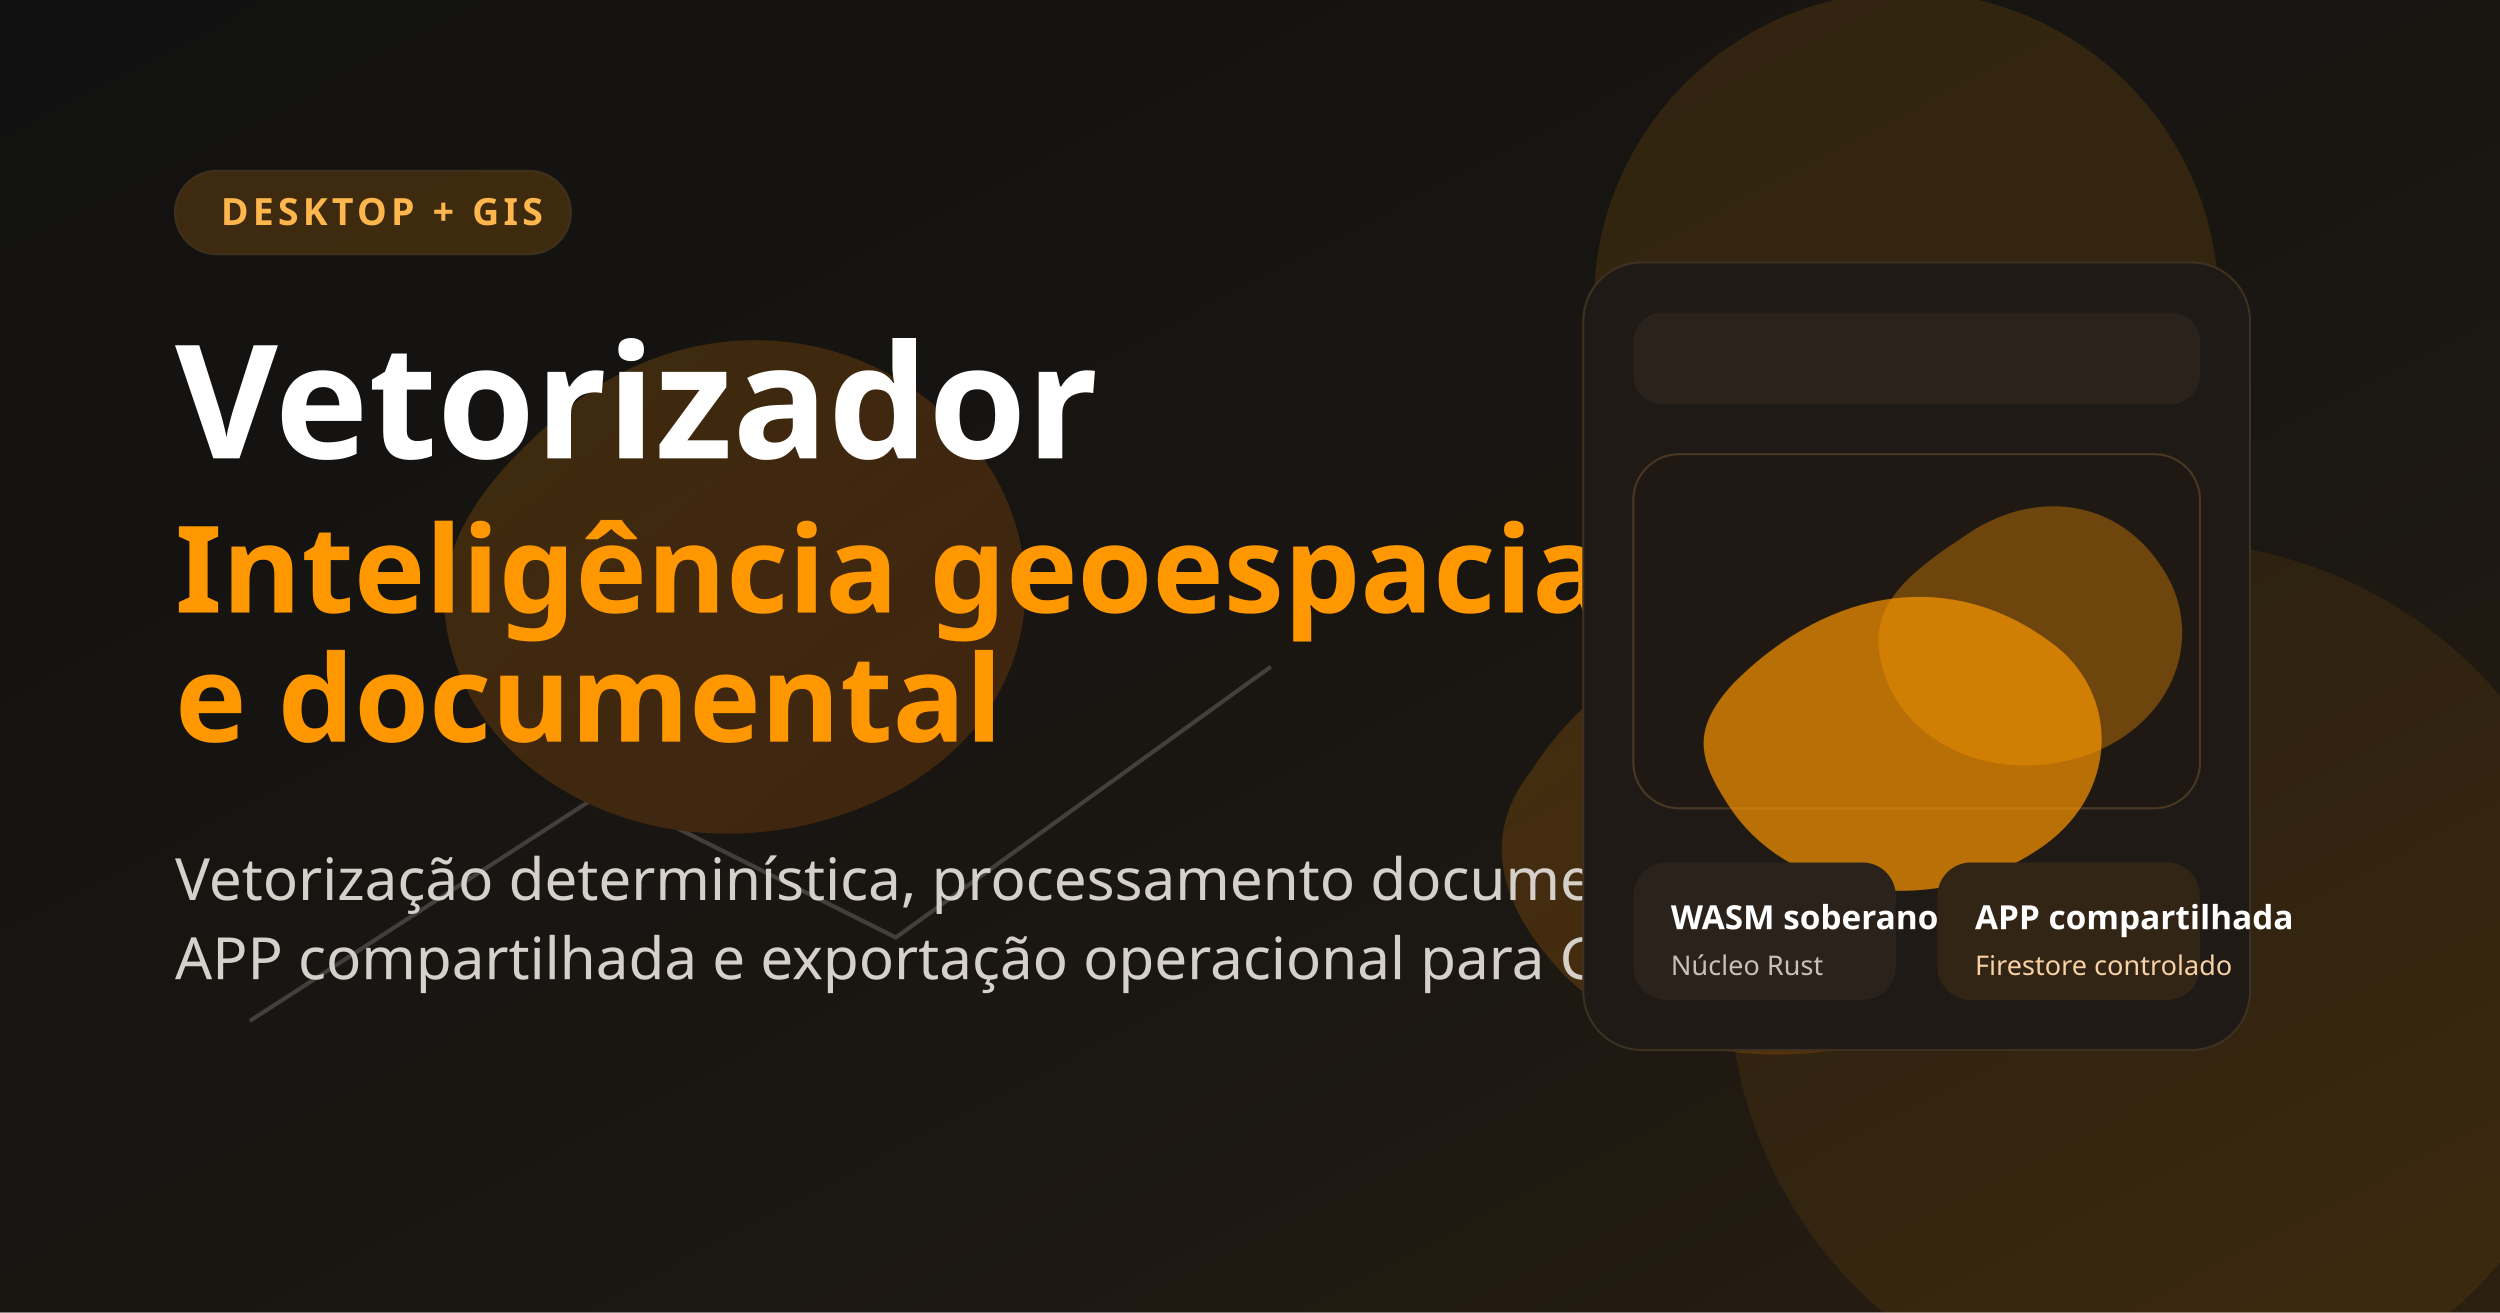
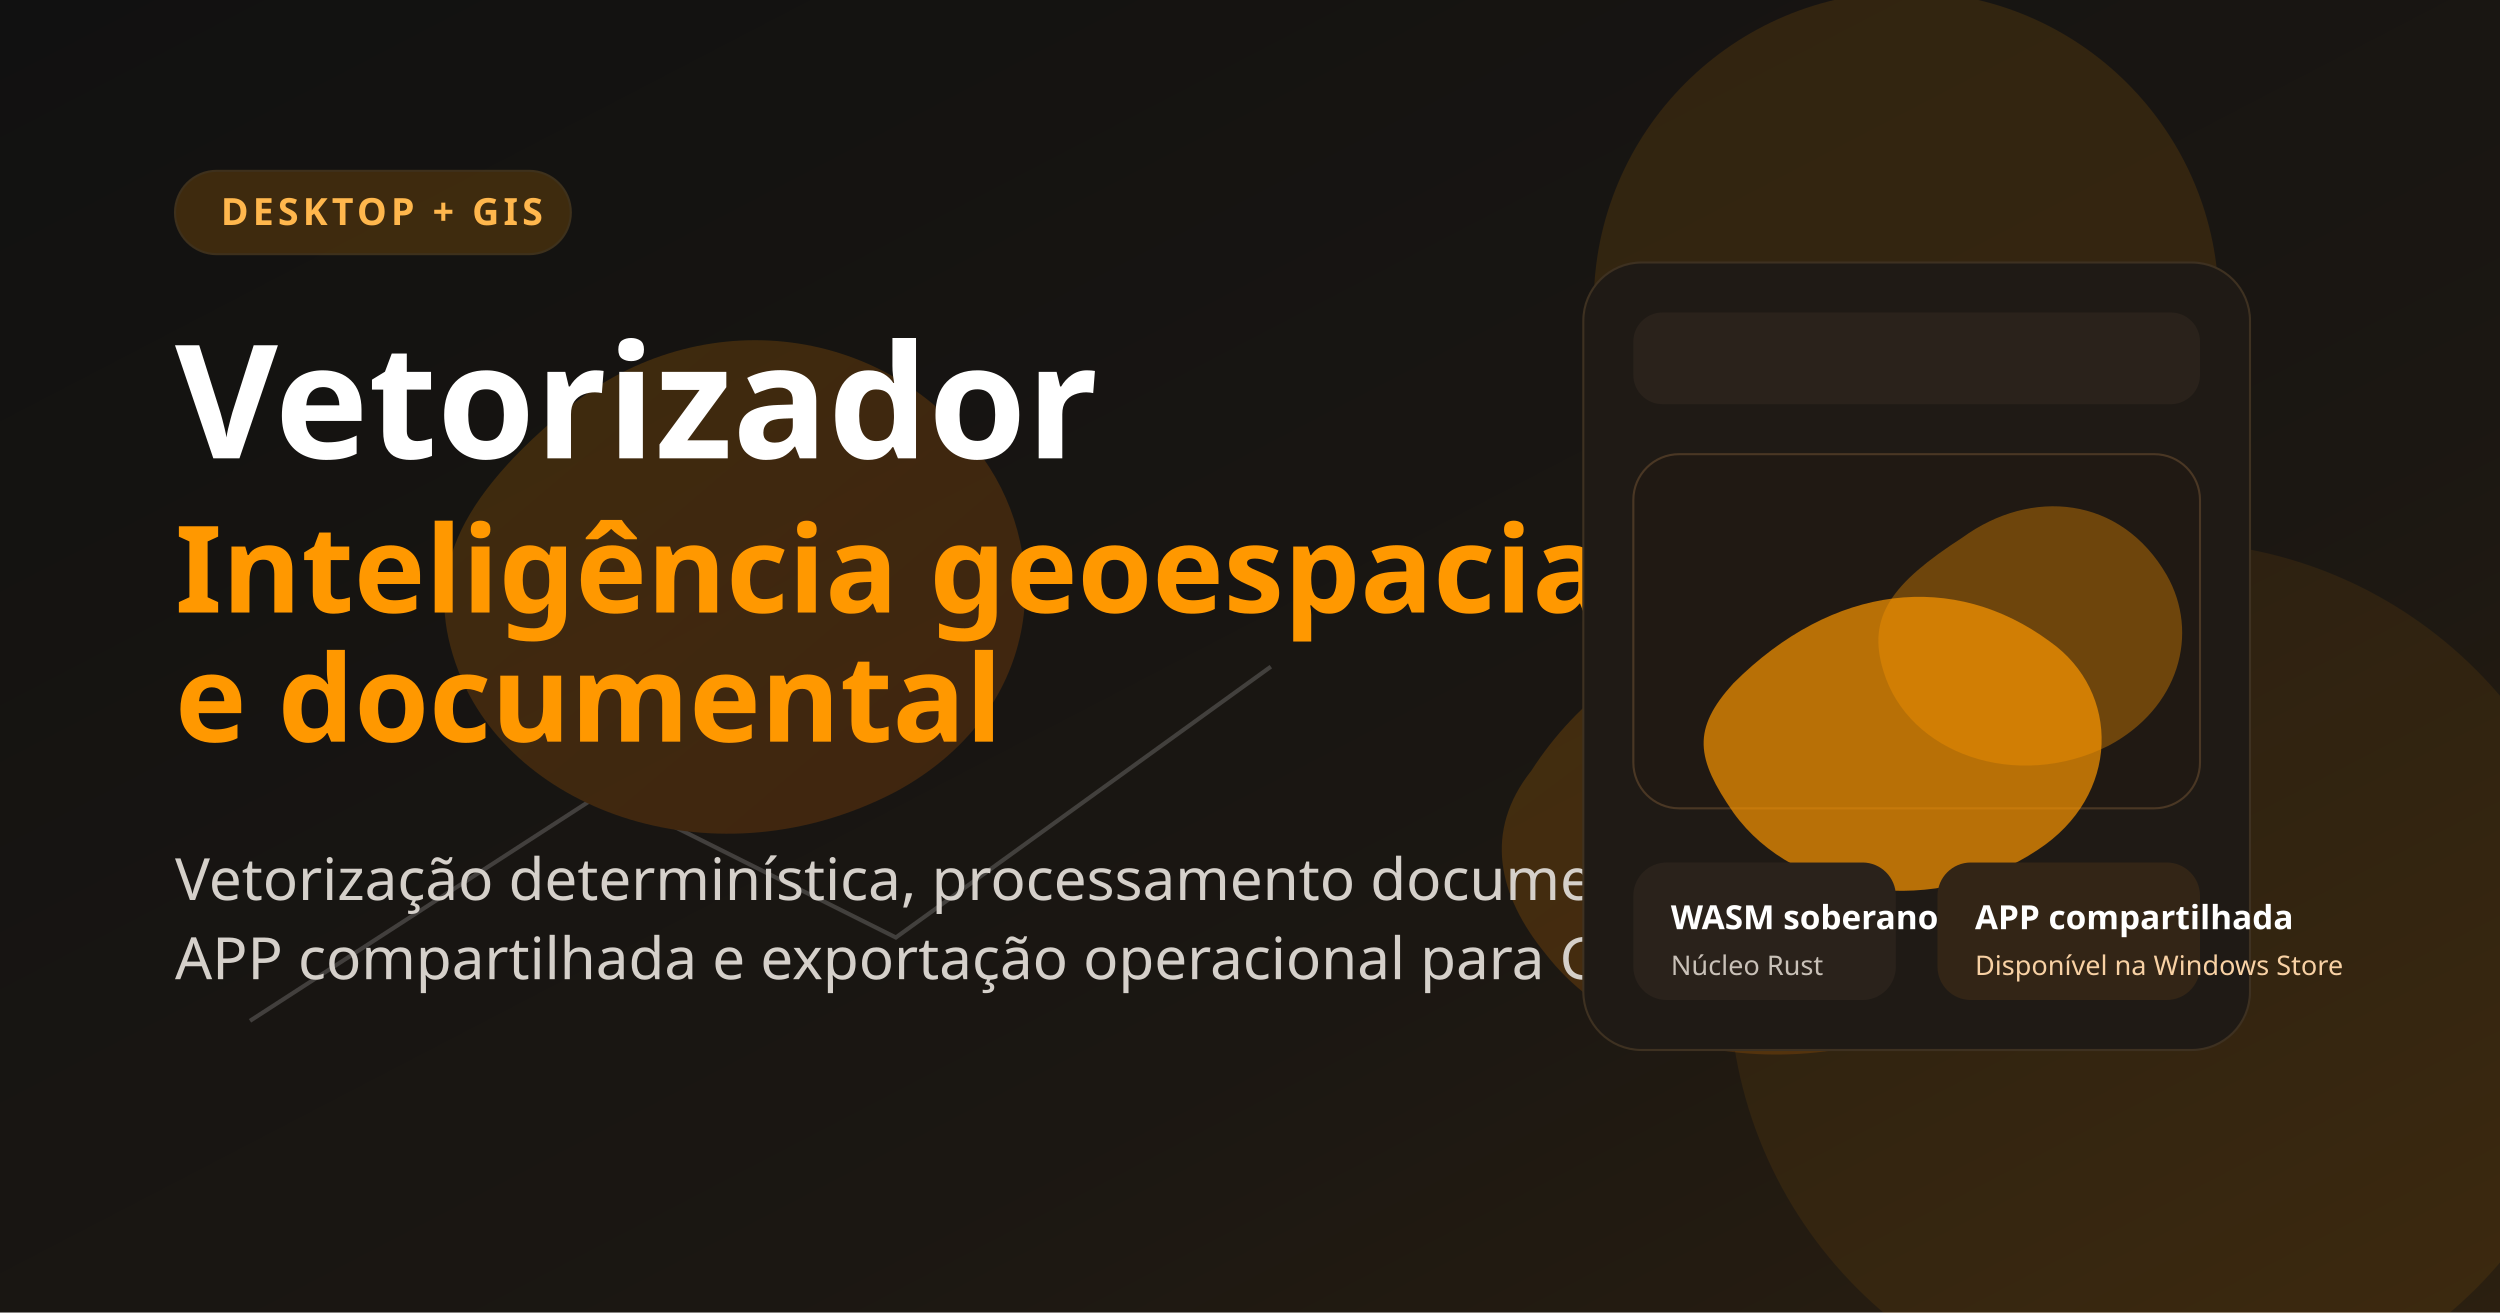
<svg xmlns="http://www.w3.org/2000/svg" width="1200" height="630" viewBox="0 0 1200 630" role="img" aria-labelledby="title desc">
  <defs>
    <linearGradient id="bg" x1="0" y1="0" x2="1" y2="1">
      <stop offset="0%" stop-color="#111111" />
      <stop offset="65%" stop-color="#1b1712" />
      <stop offset="100%" stop-color="#2b1f10" />
    </linearGradient>
    <linearGradient id="accent" x1="0" y1="0" x2="1" y2="1">
      <stop offset="0%" stop-color="#ff9800" />
      <stop offset="100%" stop-color="#ef6c00" />
    </linearGradient>
  </defs>
  <rect width="1200" height="630" fill="url(#bg)" />
  <circle cx="915" cy="146" r="150" fill="#ff9800" opacity="0.12" />
  <circle cx="1040" cy="470" r="210" fill="#ff9800" opacity="0.08" />
  <g opacity="0.18">
    <path d="M120 490 L290 380 L430 450 L610 320" fill="none" stroke="#ffffff" stroke-width="2" />
    <path d="M735 370 C780 300, 870 275, 945 310 C1010 340, 1025 420, 970 465 C900 522, 790 520, 742 458 C719 430, 712 399, 735 370 Z" fill="url(#accent)" />
    <path d="M270 198 C332 145, 424 153, 472 220 C506 268, 500 342, 430 380 C344 425, 246 390, 220 322 C204 280, 215 244, 270 198 Z" fill="url(#accent)" />
  </g>
  <rect x="84" y="82" width="190" height="40" rx="20" fill="#ff9800" opacity="0.18" stroke="#ffb74d" />
  <text x="106" y="108" fill="#ffb74d" font-size="18" font-family="Manrope, Segoe UI, sans-serif" font-weight="700" letter-spacing="2">DESKTOP + GIS</text>
  <text x="84" y="220" fill="#ffffff" font-size="76" font-family="Space Grotesk, Segoe UI, sans-serif" font-weight="700">Vetorizador</text>
  <text x="84" y="294" fill="#ff9800" font-size="58" font-family="Space Grotesk, Segoe UI, sans-serif" font-weight="700">Inteligência geoespacial</text>
  <text x="84" y="356" fill="#ff9800" font-size="58" font-family="Space Grotesk, Segoe UI, sans-serif" font-weight="700">e documental</text>
  <text x="84" y="432" fill="#d5d0ca" font-size="28" font-family="Manrope, Segoe UI, sans-serif">Vetorização determinística, processamento documental,</text>
  <text x="84" y="470" fill="#d5d0ca" font-size="28" font-family="Manrope, Segoe UI, sans-serif">APP compartilhada e exportação operacional para GIS.</text>
  <g transform="translate(760 126)">
    <rect width="320" height="378" rx="28" fill="#1f1a15" stroke="#3e3121" />
    <rect x="24" y="24" width="272" height="44" rx="14" fill="#2a221b" />
    <rect x="24" y="92" width="272" height="170" rx="22" fill="#201913" stroke="#4a3724" />
    <path d="M72 202 C120 154, 178 148, 224 182 C258 206, 258 256, 218 282 C170 314, 102 306, 72 264 C54 238, 52 224, 72 202 Z" fill="#ff9800" opacity="0.68" />
    <path d="M182 132 C215 108, 258 112, 280 150 C296 178, 286 214, 252 232 C208 254, 156 236, 144 196 C136 170, 148 154, 182 132 Z" fill="#ff9800" opacity="0.35" />
    <rect x="24" y="288" width="126" height="66" rx="16" fill="#2a221b" />
    <rect x="170" y="288" width="126" height="66" rx="16" fill="#332516" />
    <text x="42" y="320" fill="#ffffff" font-size="16" font-family="Manrope, Segoe UI, sans-serif" font-weight="700">WASM soberano</text>
    <text x="42" y="342" fill="#c9c1b8" font-size="13" font-family="Manrope, Segoe UI, sans-serif">Núcleo Rust</text>
    <text x="188" y="320" fill="#ffffff" font-size="16" font-family="Manrope, Segoe UI, sans-serif" font-weight="700">APP compartilhada</text>
-     <text x="188" y="342" fill="#f8d1a4" font-size="13" font-family="Manrope, Segoe UI, sans-serif">Firestore controlado</text>
+     <text x="188" y="342" fill="#f8d1a4" font-size="13" font-family="Manrope, Segoe UI, sans-serif">Disponível na Windows Store</text>
  </g>
</svg>
